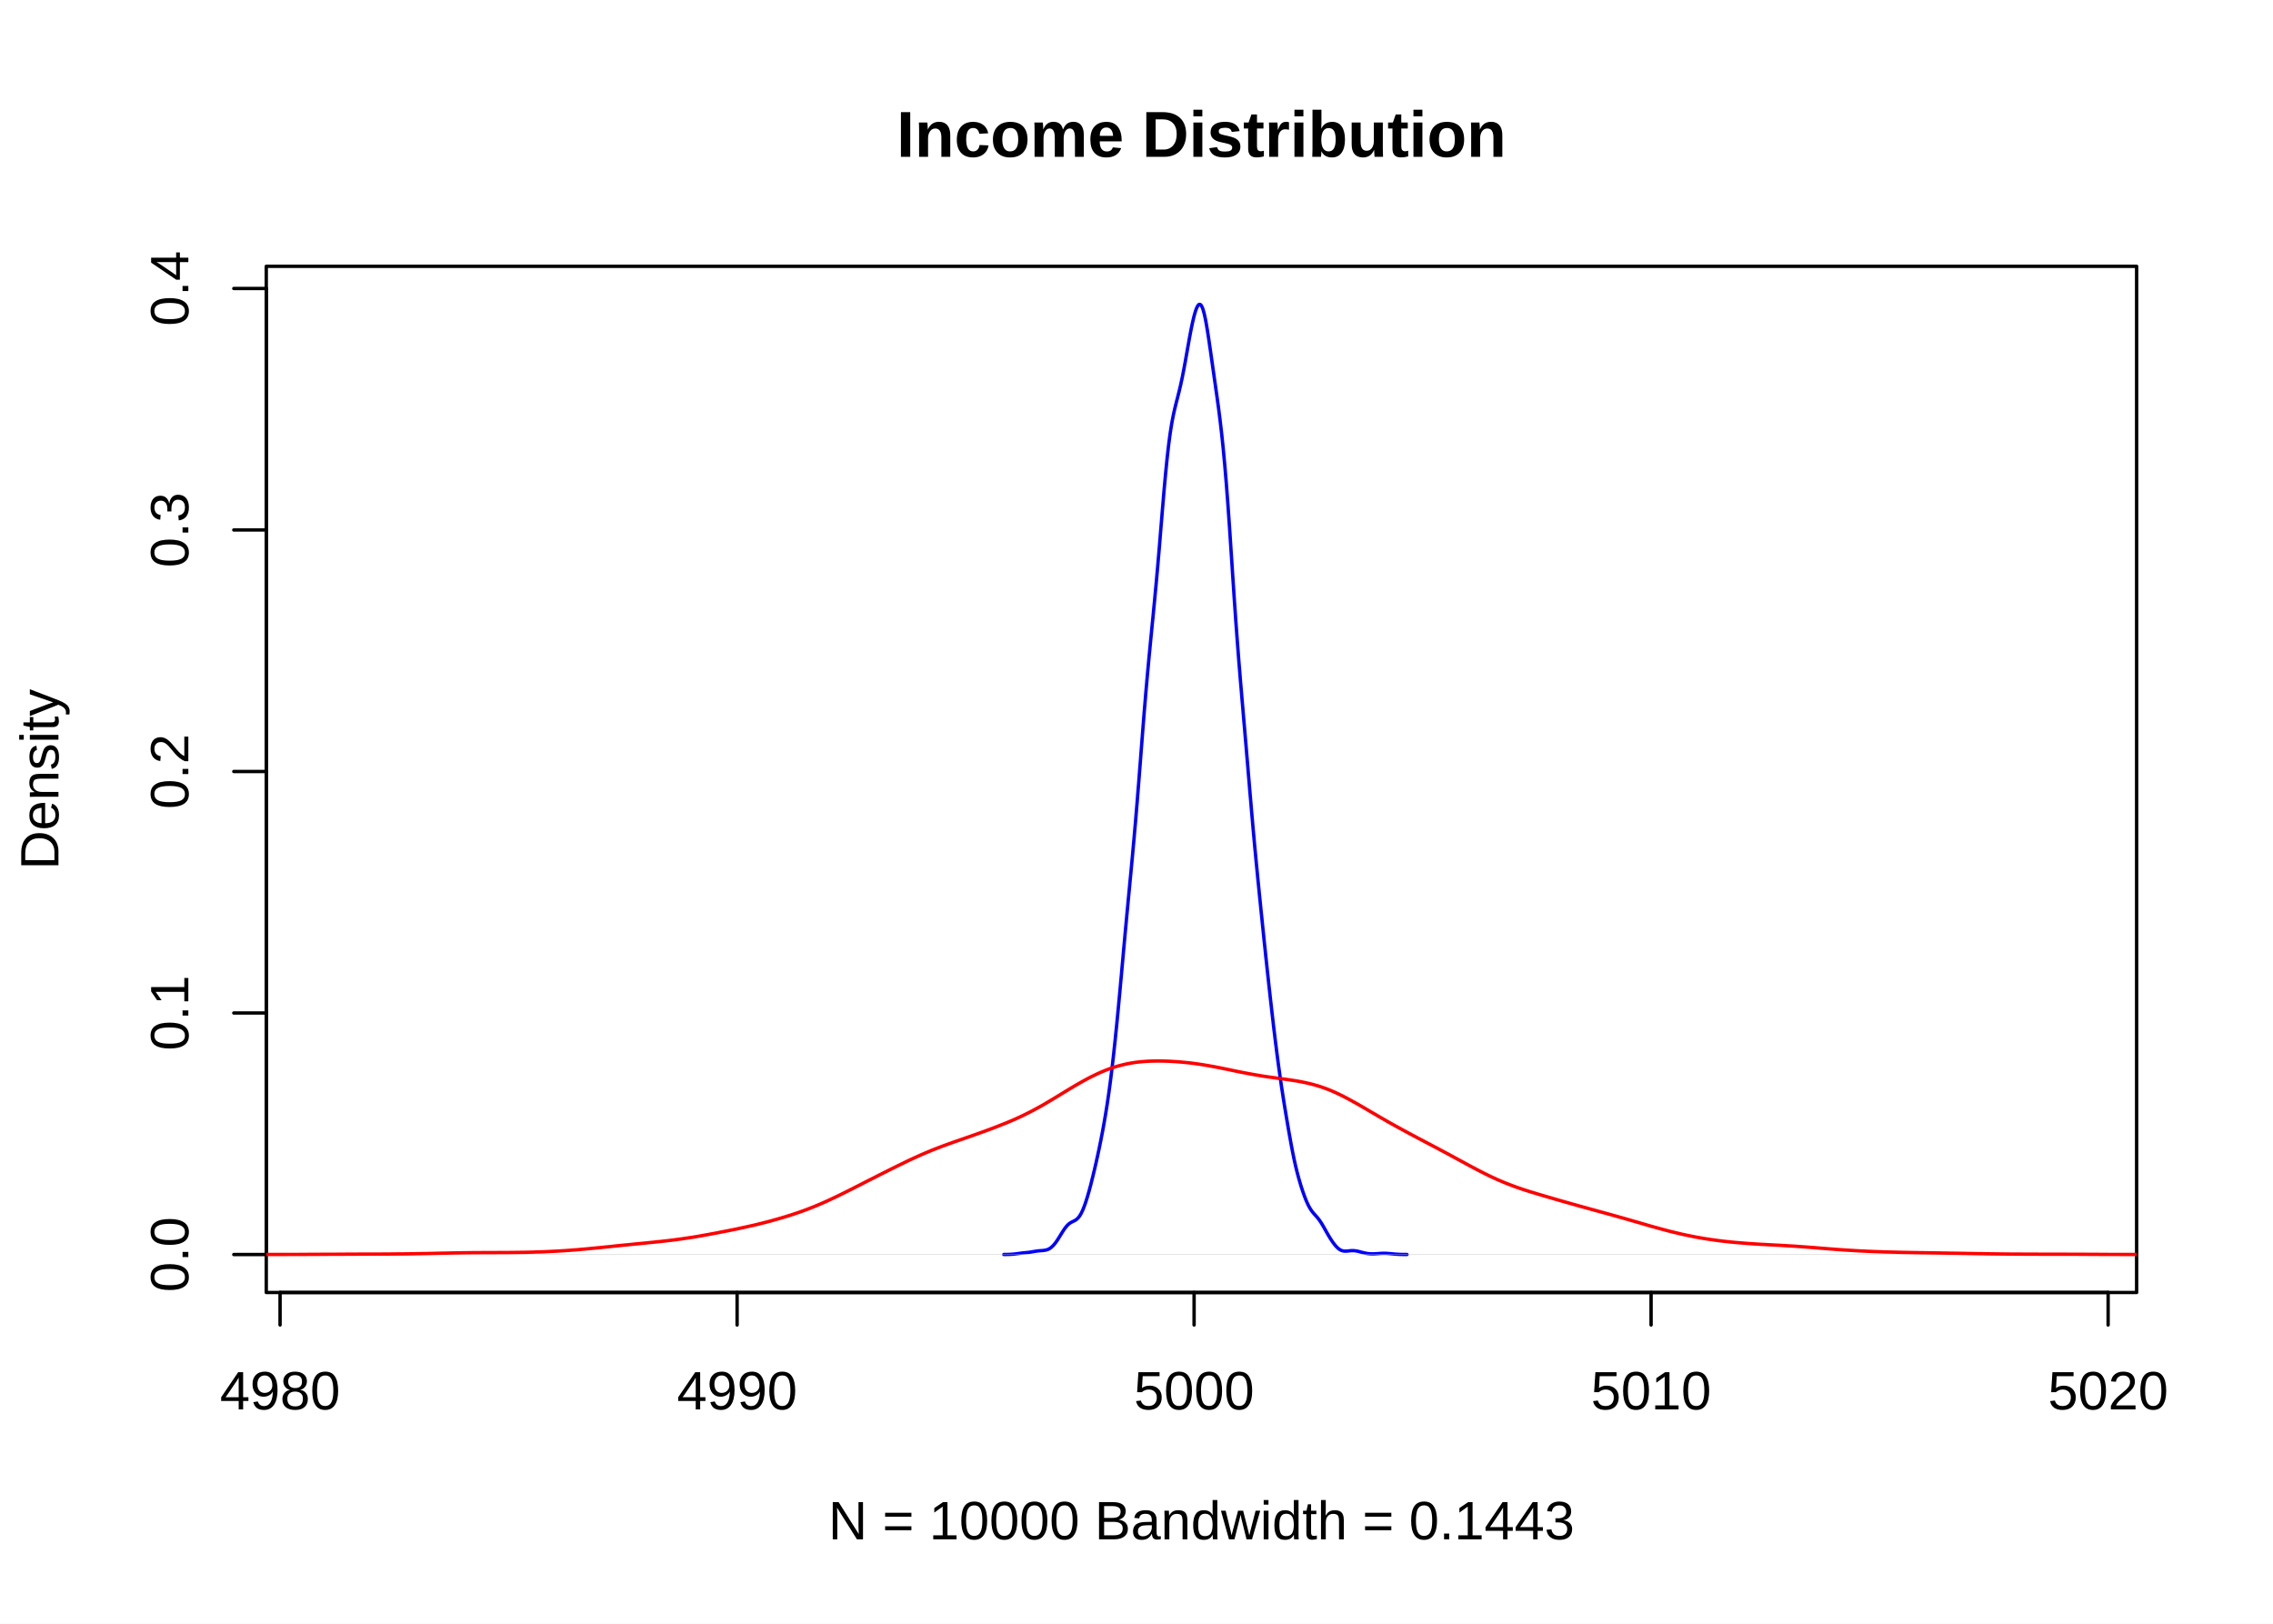
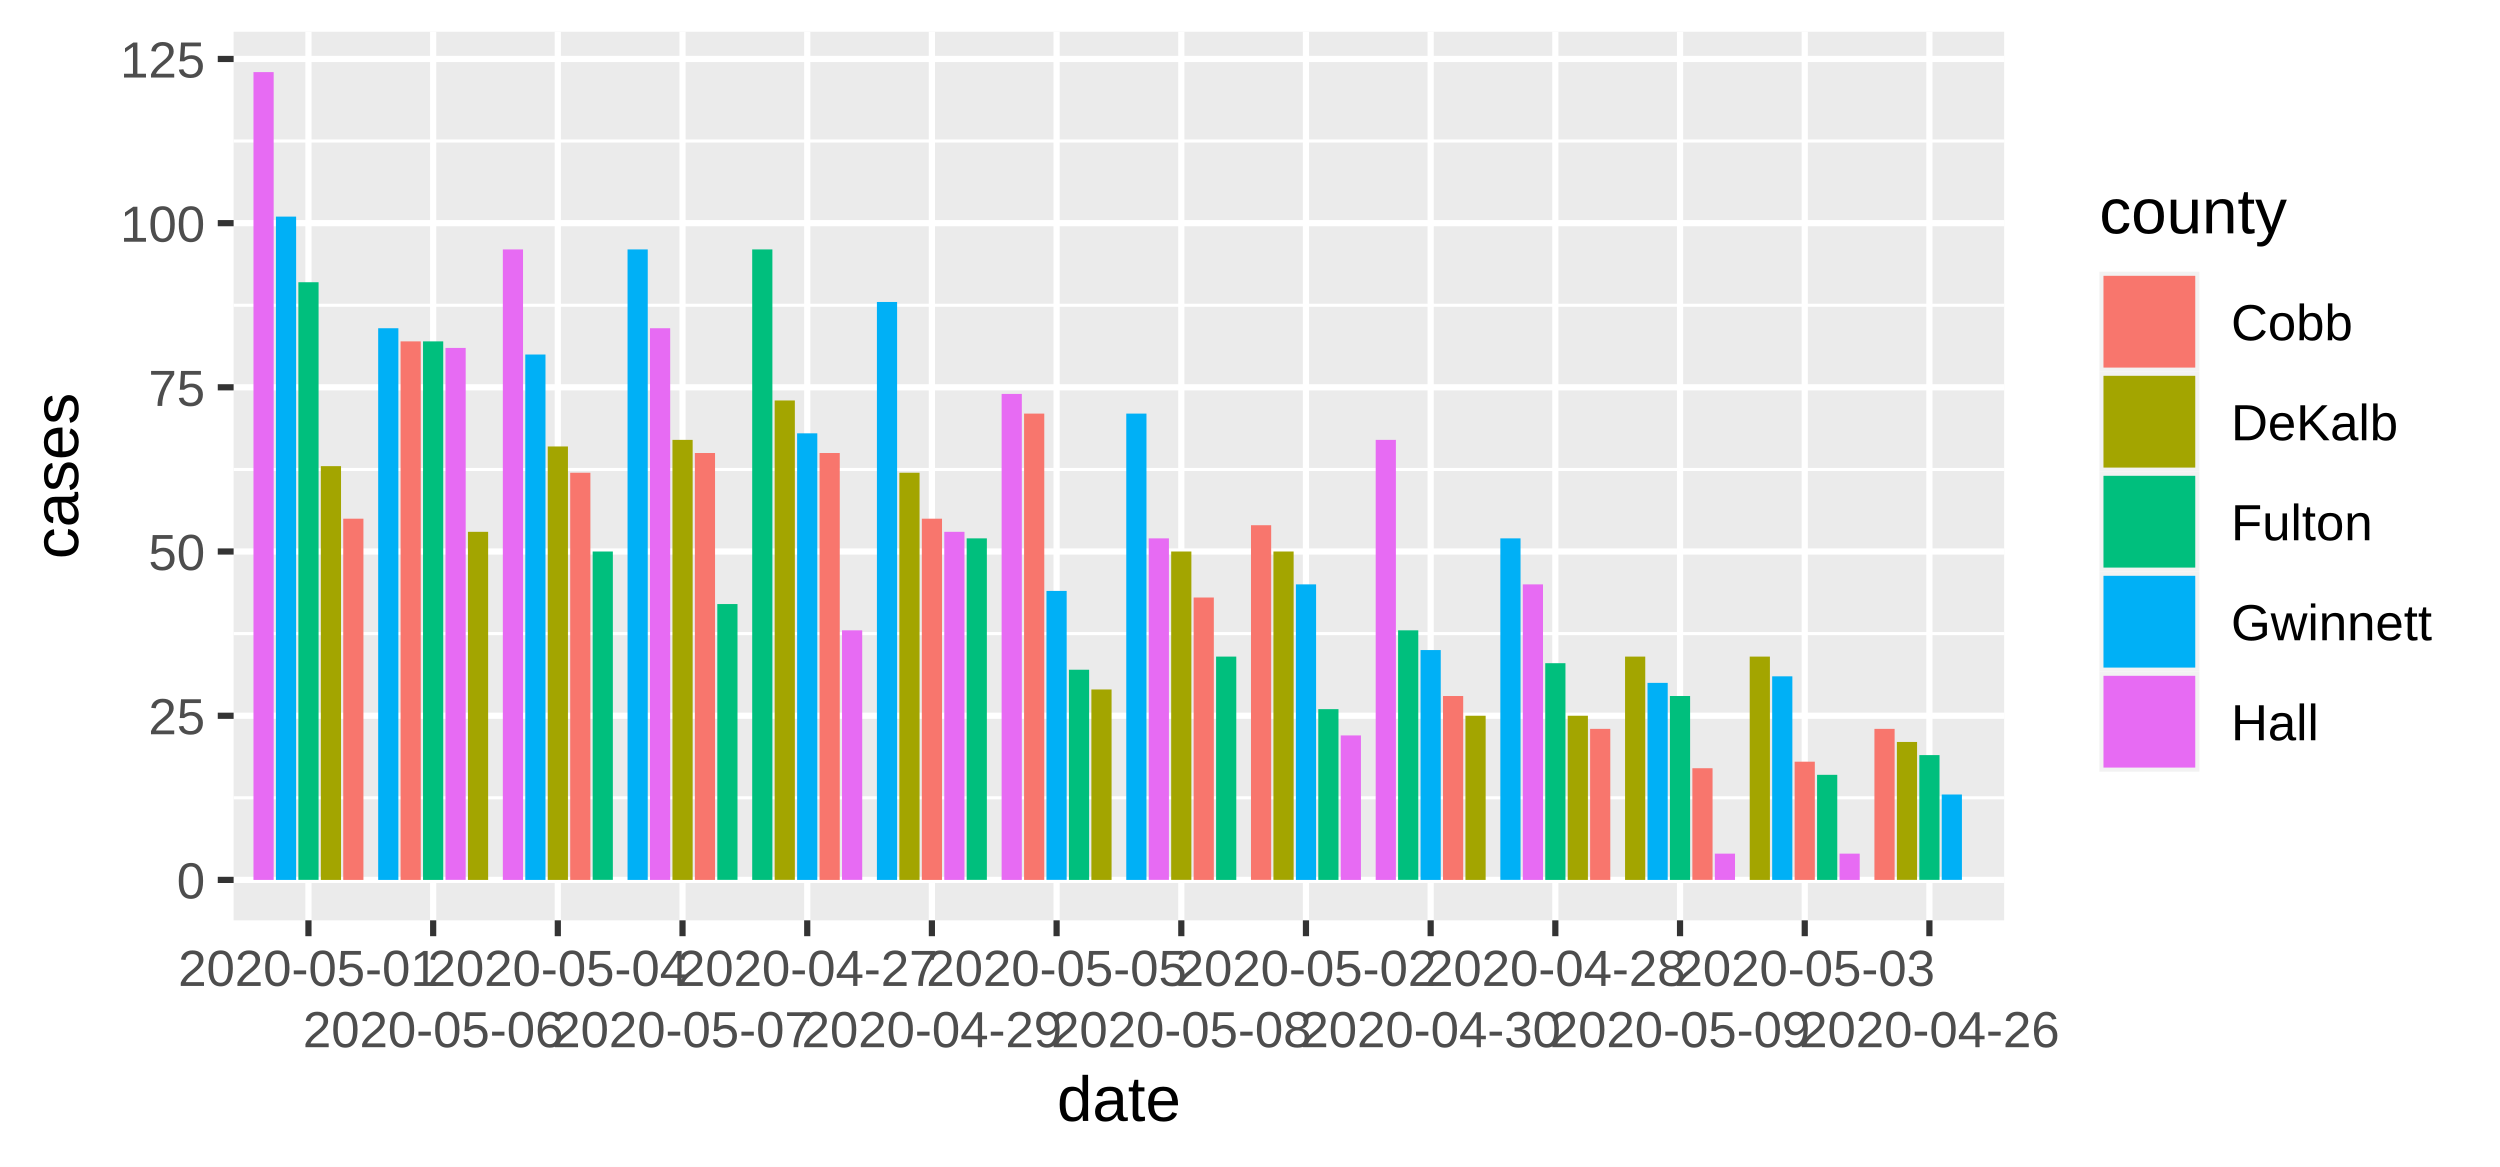
- <svg xmlns="http://www.w3.org/2000/svg" class="svglite" width="504.00pt" height="360.00pt" viewBox="0 0 504.00 360.00">
+ <svg xmlns="http://www.w3.org/2000/svg" class="svglite" width="432.00pt" height="201.60pt" viewBox="0 0 432.00 201.60">
  <defs>
    <style type="text/css">
    .svglite line, .svglite polyline, .svglite polygon, .svglite path, .svglite rect, .svglite circle {
      fill: none;
      stroke: #000000;
      stroke-linecap: round;
      stroke-linejoin: round;
      stroke-miterlimit: 10.00;
    }
    .svglite text {
      white-space: pre;
    }
  </style>
  </defs>
  <rect width="100%" height="100%" style="stroke: none; fill: #FFFFFF;" />
  <defs>
-     <clipPath id="cpMC4wMHw1MDQuMDB8MC4wMHwzNjAuMDA=">
-       <rect x="0.00" y="0.00" width="504.00" height="360.00" />
+     <clipPath id="cpMC4wMHw0MzIuMDB8MC4wMHwyMDEuNjA=">
+       <rect x="0.00" y="0.00" width="432.00" height="201.60" />
    </clipPath>
  </defs>
-   <g clip-path="url(#cpMC4wMHw1MDQuMDB8MC4wMHwzNjAuMDA=)">
- </g>
+   <g clip-path="url(#cpMC4wMHw0MzIuMDB8MC4wMHwyMDEuNjA=)">
+     <rect x="0.00" y="0.00" width="432.00" height="201.60" style="stroke-width: 1.07; stroke: #FFFFFF; fill: #FFFFFF;" />
+   </g>
  <defs>
-     <clipPath id="cpNTkuMDR8NDczLjc2fDU5LjA0fDI4Ni41Ng==">
-       <rect x="59.04" y="59.04" width="414.72" height="227.52" />
+     <clipPath id="cpNDAuMzd8MzQ2LjMzfDUuNDh8MTU5LjAz">
+       <rect x="40.37" y="5.48" width="305.95" height="153.55" />
    </clipPath>
  </defs>
-   <g clip-path="url(#cpNTkuMDR8NDczLjc2fDU5LjA0fDI4Ni41Ng==)">
-     <polyline points="222.58,278.13 222.76,278.13 222.93,278.13 223.11,278.13 223.28,278.12 223.46,278.12 223.63,278.11 223.81,278.11 223.98,278.10 224.16,278.09 224.33,278.08 224.51,278.07 224.68,278.05 224.86,278.04 225.03,278.02 225.21,278.00 225.38,277.97 225.56,277.95 225.73,277.93 225.91,277.90 226.08,277.88 226.26,277.86 226.43,277.83 226.60,277.81 226.78,277.79 226.95,277.77 227.13,277.75 227.30,277.74 227.48,277.72 227.65,277.70 227.83,277.69 228.00,277.67 228.18,277.65 228.35,277.62 228.53,277.60 228.70,277.57 228.88,277.54 229.05,277.51 229.23,277.48 229.40,277.45 229.58,277.42 229.75,277.40 229.93,277.37 230.10,277.35 230.28,277.33 230.45,277.31 230.63,277.30 230.80,277.28 230.98,277.27 231.15,277.26 231.33,277.24 231.50,277.22 231.68,277.19 231.85,277.16 232.03,277.12 232.20,277.06 232.38,277.00 232.55,276.92 232.73,276.82 232.90,276.70 233.08,276.57 233.25,276.42 233.43,276.25 233.60,276.07 233.78,275.87 233.95,275.65 234.13,275.42 234.30,275.17 234.48,274.91 234.65,274.64 234.83,274.36 235.00,274.08 235.18,273.79 235.35,273.51 235.53,273.23 235.70,272.95 235.88,272.69 236.05,272.43 236.23,272.19 236.40,271.97 236.58,271.77 236.75,271.58 236.93,271.42 237.10,271.28 237.28,271.15 237.45,271.05 237.63,270.95 237.80,270.86 237.98,270.78 238.15,270.69 238.33,270.60 238.50,270.49 238.68,270.37 238.85,270.22 239.03,270.05 239.20,269.84 239.38,269.60 239.55,269.33 239.73,269.02 239.90,268.67 240.08,268.29 240.25,267.87 240.43,267.41 240.60,266.93 240.78,266.41 240.95,265.86 241.13,265.29 241.30,264.69 241.48,264.08 241.65,263.44 241.83,262.78 242.00,262.10 242.17,261.41 242.35,260.70 242.52,259.98 242.70,259.24 242.87,258.49 243.05,257.72 243.22,256.94 243.40,256.14 243.57,255.32 243.75,254.49 243.92,253.64 244.10,252.77 244.27,251.88 244.45,250.96 244.62,250.02 244.80,249.05 244.97,248.04 245.15,247.00 245.32,245.92 245.50,244.80 245.67,243.64 245.85,242.42 246.02,241.16 246.20,239.84 246.37,238.46 246.55,237.03 246.72,235.54 246.90,234.00 247.07,232.41 247.25,230.76 247.42,229.06 247.60,227.32 247.77,225.54 247.95,223.71 248.12,221.85 248.30,219.97 248.47,218.06 248.65,216.14 248.82,214.21 249.00,212.28 249.17,210.35 249.35,208.42 249.52,206.51 249.70,204.62 249.87,202.74 250.05,200.88 250.22,199.03 250.40,197.19 250.57,195.36 250.75,193.52 250.92,191.67 251.10,189.80 251.27,187.90 251.45,185.96 251.62,183.98 251.80,181.96 251.97,179.88 252.15,177.76 252.32,175.59 252.50,173.38 252.67,171.15 252.85,168.90 253.02,166.64 253.20,164.38 253.37,162.15 253.55,159.93 253.72,157.76 253.90,155.64 254.07,153.57 254.25,151.55 254.42,149.58 254.60,147.67 254.77,145.80 254.95,143.97 255.12,142.16 255.30,140.38 255.47,138.61 255.65,136.84 255.82,135.05 256.00,133.23 256.17,131.38 256.35,129.50 256.52,127.57 256.70,125.59 256.87,123.57 257.05,121.51 257.22,119.42 257.39,117.31 257.57,115.19 257.74,113.09 257.92,111.01 258.09,108.97 258.27,106.99 258.44,105.10 258.62,103.30 258.79,101.59 258.97,100.00 259.14,98.52 259.32,97.16 259.49,95.91 259.67,94.76 259.84,93.73 260.02,92.79 260.19,91.92 260.37,91.12 260.54,90.37 260.72,89.66 260.89,88.97 261.07,88.29 261.24,87.60 261.42,86.90 261.59,86.18 261.77,85.43 261.94,84.63 262.12,83.81 262.29,82.94 262.47,82.04 262.64,81.10 262.82,80.14 262.99,79.16 263.17,78.17 263.34,77.17 263.52,76.19 263.69,75.22 263.87,74.27 264.04,73.36 264.22,72.48 264.39,71.66 264.57,70.89 264.74,70.17 264.92,69.53 265.09,68.95 265.27,68.46 265.44,68.06 265.62,67.75 265.79,67.54 265.97,67.47 266.14,67.51 266.32,67.67 266.49,67.96 266.67,68.37 266.84,68.91 267.02,69.57 267.19,70.34 267.37,71.22 267.54,72.20 267.72,73.25 267.89,74.36 268.07,75.52 268.24,76.71 268.42,77.92 268.59,79.15 268.77,80.38 268.94,81.61 269.12,82.84 269.29,84.06 269.47,85.29 269.64,86.52 269.82,87.76 269.99,89.03 270.17,90.32 270.34,91.66 270.52,93.06 270.69,94.52 270.87,96.05 271.04,97.67 271.22,99.38 271.39,101.19 271.57,103.10 271.74,105.12 271.92,107.26 272.09,109.51 272.27,111.86 272.44,114.30 272.62,116.82 272.79,119.39 272.96,122.01 273.14,124.65 273.31,127.30 273.49,129.92 273.66,132.52 273.84,135.06 274.01,137.54 274.19,139.96 274.36,142.30 274.54,144.58 274.71,146.80 274.89,148.95 275.06,151.06 275.24,153.13 275.41,155.18 275.59,157.21 275.76,159.25 275.94,161.28 276.11,163.32 276.29,165.38 276.46,167.44 276.64,169.52 276.81,171.59 276.99,173.67 277.16,175.73 277.34,177.78 277.51,179.81 277.69,181.81 277.86,183.78 278.04,185.71 278.21,187.61 278.39,189.47 278.56,191.30 278.74,193.11 278.91,194.89 279.09,196.65 279.26,198.39 279.44,200.12 279.61,201.84 279.79,203.54 279.96,205.24 280.14,206.93 280.31,208.62 280.49,210.29 280.66,211.95 280.84,213.60 281.01,215.23 281.19,216.85 281.36,218.45 281.54,220.03 281.71,221.59 281.89,223.14 282.06,224.66 282.24,226.17 282.41,227.66 282.59,229.12 282.76,230.55 282.94,231.96 283.11,233.34 283.29,234.70 283.46,236.01 283.64,237.30 283.81,238.55 283.99,239.77 284.16,240.95 284.34,242.10 284.51,243.23 284.69,244.33 284.86,245.41 285.04,246.48 285.21,247.53 285.39,248.57 285.56,249.60 285.74,250.62 285.91,251.61 286.09,252.59 286.26,253.55 286.44,254.49 286.61,255.39 286.79,256.27 286.96,257.10 287.14,257.90 287.31,258.66 287.49,259.39 287.66,260.08 287.84,260.74 288.01,261.37 288.19,261.98 288.36,262.56 288.53,263.12 288.71,263.66 288.88,264.18 289.06,264.68 289.23,265.16 289.41,265.63 289.58,266.07 289.76,266.48 289.93,266.87 290.11,267.24 290.28,267.57 290.46,267.88 290.63,268.16 290.81,268.41 290.98,268.65 291.16,268.87 291.33,269.07 291.51,269.27 291.68,269.46 291.86,269.66 292.03,269.86 292.21,270.07 292.38,270.29 292.56,270.53 292.73,270.78 292.91,271.04 293.08,271.32 293.26,271.61 293.43,271.91 293.61,272.22 293.78,272.53 293.96,272.84 294.13,273.15 294.31,273.46 294.48,273.76 294.66,274.06 294.83,274.35 295.01,274.63 295.18,274.90 295.36,275.16 295.53,275.41 295.71,275.65 295.88,275.88 296.06,276.10 296.23,276.30 296.41,276.49 296.58,276.66 296.76,276.81 296.93,276.95 297.11,277.06 297.28,277.16 297.46,277.24 297.63,277.30 297.81,277.34 297.98,277.37 298.16,277.39 298.33,277.39 298.51,277.39 298.68,277.37 298.86,277.36 299.03,277.34 299.21,277.32 299.38,277.30 299.56,277.29 299.73,277.28 299.91,277.28 300.08,277.28 300.26,277.29 300.43,277.31 300.61,277.33 300.78,277.36 300.96,277.39 301.13,277.43 301.31,277.47 301.48,277.52 301.66,277.56 301.83,277.61 302.01,277.66 302.18,277.70 302.36,277.74 302.53,277.79 302.71,277.82 302.88,277.86 303.06,277.89 303.23,277.92 303.41,277.94 303.58,277.96 303.75,277.97 303.93,277.98 304.10,277.99 304.28,277.99 304.45,277.99 304.63,277.99 304.80,277.98 304.98,277.98 305.15,277.96 305.33,277.95 305.50,277.94 305.68,277.93 305.85,277.91 306.03,277.90 306.20,277.89 306.38,277.88 306.55,277.87 306.73,277.87 306.90,277.87 307.08,277.87 307.25,277.87 307.43,277.88 307.60,277.89 307.78,277.90 307.95,277.92 308.13,277.93 308.30,277.95 308.48,277.97 308.65,277.98 308.83,278.00 309.00,278.02 309.18,278.03 309.35,278.05 309.53,278.06 309.70,278.07 309.88,278.08 310.05,278.09 310.23,278.10 310.40,278.11 310.58,278.11 310.75,278.12 310.93,278.12 311.10,278.13 311.28,278.13 311.45,278.13 311.63,278.13 311.80,278.13 311.98,278.13 " style="stroke-width: 0.75; stroke: #0000FF;" />
+   <g clip-path="url(#cpNDAuMzd8MzQ2LjMzfDUuNDh8MTU5LjAz)">
+     <rect x="40.37" y="5.48" width="305.95" height="153.55" style="stroke-width: 1.07; stroke: none; fill: #EBEBEB;" />
+     <polyline points="40.37,137.86 346.33,137.86 " style="stroke-width: 0.53; stroke: #FFFFFF; stroke-linecap: butt;" />
+     <polyline points="40.37,109.49 346.33,109.49 " style="stroke-width: 0.53; stroke: #FFFFFF; stroke-linecap: butt;" />
+     <polyline points="40.37,81.12 346.33,81.12 " style="stroke-width: 0.53; stroke: #FFFFFF; stroke-linecap: butt;" />
+     <polyline points="40.37,52.75 346.33,52.75 " style="stroke-width: 0.53; stroke: #FFFFFF; stroke-linecap: butt;" />
+     <polyline points="40.37,24.37 346.33,24.37 " style="stroke-width: 0.53; stroke: #FFFFFF; stroke-linecap: butt;" />
+     <polyline points="40.37,152.05 346.33,152.05 " style="stroke-width: 1.07; stroke: #FFFFFF; stroke-linecap: butt;" />
+     <polyline points="40.37,123.68 346.33,123.68 " style="stroke-width: 1.07; stroke: #FFFFFF; stroke-linecap: butt;" />
+     <polyline points="40.37,95.30 346.33,95.30 " style="stroke-width: 1.07; stroke: #FFFFFF; stroke-linecap: butt;" />
+     <polyline points="40.37,66.93 346.33,66.93 " style="stroke-width: 1.07; stroke: #FFFFFF; stroke-linecap: butt;" />
+     <polyline points="40.37,38.56 346.33,38.56 " style="stroke-width: 1.07; stroke: #FFFFFF; stroke-linecap: butt;" />
+     <polyline points="40.37,10.19 346.33,10.19 " style="stroke-width: 1.07; stroke: #FFFFFF; stroke-linecap: butt;" />
+     <polyline points="53.30,159.03 53.30,5.48 " style="stroke-width: 1.07; stroke: #FFFFFF; stroke-linecap: butt;" />
+     <polyline points="74.85,159.03 74.85,5.48 " style="stroke-width: 1.07; stroke: #FFFFFF; stroke-linecap: butt;" />
+     <polyline points="96.39,159.03 96.39,5.48 " style="stroke-width: 1.07; stroke: #FFFFFF; stroke-linecap: butt;" />
+     <polyline points="117.94,159.03 117.94,5.48 " style="stroke-width: 1.07; stroke: #FFFFFF; stroke-linecap: butt;" />
+     <polyline points="139.49,159.03 139.49,5.48 " style="stroke-width: 1.07; stroke: #FFFFFF; stroke-linecap: butt;" />
+     <polyline points="161.03,159.03 161.03,5.48 " style="stroke-width: 1.07; stroke: #FFFFFF; stroke-linecap: butt;" />
+     <polyline points="182.58,159.03 182.58,5.48 " style="stroke-width: 1.07; stroke: #FFFFFF; stroke-linecap: butt;" />
+     <polyline points="204.13,159.03 204.13,5.48 " style="stroke-width: 1.07; stroke: #FFFFFF; stroke-linecap: butt;" />
+     <polyline points="225.67,159.03 225.67,5.48 " style="stroke-width: 1.07; stroke: #FFFFFF; stroke-linecap: butt;" />
+     <polyline points="247.22,159.03 247.22,5.48 " style="stroke-width: 1.07; stroke: #FFFFFF; stroke-linecap: butt;" />
+     <polyline points="268.76,159.03 268.76,5.48 " style="stroke-width: 1.07; stroke: #FFFFFF; stroke-linecap: butt;" />
+     <polyline points="290.31,159.03 290.31,5.48 " style="stroke-width: 1.07; stroke: #FFFFFF; stroke-linecap: butt;" />
+     <polyline points="311.86,159.03 311.86,5.48 " style="stroke-width: 1.07; stroke: #FFFFFF; stroke-linecap: butt;" />
+     <polyline points="333.40,159.03 333.40,5.48 " style="stroke-width: 1.07; stroke: #FFFFFF; stroke-linecap: butt;" />
+     <rect x="43.80" y="12.46" width="3.49" height="139.59" style="stroke-width: 1.07; stroke: none; stroke-linecap: square; stroke-linejoin: miter; fill: #E76BF3;" />
+     <rect x="47.68" y="37.43" width="3.49" height="114.62" style="stroke-width: 1.07; stroke: none; stroke-linecap: square; stroke-linejoin: miter; fill: #00B0F6;" />
+     <rect x="51.56" y="48.77" width="3.49" height="103.27" style="stroke-width: 1.07; stroke: none; stroke-linecap: square; stroke-linejoin: miter; fill: #00BF7D;" />
+     <rect x="55.44" y="80.55" width="3.49" height="71.50" style="stroke-width: 1.07; stroke: none; stroke-linecap: square; stroke-linejoin: miter; fill: #A3A500;" />
+     <rect x="59.31" y="89.63" width="3.49" height="62.42" style="stroke-width: 1.07; stroke: none; stroke-linecap: square; stroke-linejoin: miter; fill: #F8766D;" />
+     <rect x="65.35" y="56.72" width="3.49" height="95.33" style="stroke-width: 1.07; stroke: none; stroke-linecap: square; stroke-linejoin: miter; fill: #00B0F6;" />
+     <rect x="69.22" y="58.99" width="3.49" height="93.06" style="stroke-width: 1.07; stroke: none; stroke-linecap: square; stroke-linejoin: miter; fill: #F8766D;" />
+     <rect x="73.10" y="58.99" width="3.49" height="93.06" style="stroke-width: 1.07; stroke: none; stroke-linecap: square; stroke-linejoin: miter; fill: #00BF7D;" />
+     <rect x="76.98" y="60.12" width="3.49" height="91.92" style="stroke-width: 1.07; stroke: none; stroke-linecap: square; stroke-linejoin: miter; fill: #E76BF3;" />
+     <rect x="80.86" y="91.90" width="3.49" height="60.15" style="stroke-width: 1.07; stroke: none; stroke-linecap: square; stroke-linejoin: miter; fill: #A3A500;" />
+     <rect x="86.89" y="43.10" width="3.49" height="108.95" style="stroke-width: 1.07; stroke: none; stroke-linecap: square; stroke-linejoin: miter; fill: #E76BF3;" />
+     <rect x="90.77" y="61.26" width="3.49" height="90.79" style="stroke-width: 1.07; stroke: none; stroke-linecap: square; stroke-linejoin: miter; fill: #00B0F6;" />
+     <rect x="94.65" y="77.15" width="3.49" height="74.90" style="stroke-width: 1.07; stroke: none; stroke-linecap: square; stroke-linejoin: miter; fill: #A3A500;" />
+     <rect x="98.53" y="81.69" width="3.49" height="70.36" style="stroke-width: 1.07; stroke: none; stroke-linecap: square; stroke-linejoin: miter; fill: #F8766D;" />
+     <rect x="102.41" y="95.30" width="3.49" height="56.74" style="stroke-width: 1.07; stroke: none; stroke-linecap: square; stroke-linejoin: miter; fill: #00BF7D;" />
+     <rect x="108.44" y="43.10" width="3.49" height="108.95" style="stroke-width: 1.07; stroke: none; stroke-linecap: square; stroke-linejoin: miter; fill: #00B0F6;" />
+     <rect x="112.32" y="56.72" width="3.49" height="95.33" style="stroke-width: 1.07; stroke: none; stroke-linecap: square; stroke-linejoin: miter; fill: #E76BF3;" />
+     <rect x="116.20" y="76.01" width="3.49" height="76.04" style="stroke-width: 1.07; stroke: none; stroke-linecap: square; stroke-linejoin: miter; fill: #A3A500;" />
+     <rect x="120.07" y="78.28" width="3.49" height="73.77" style="stroke-width: 1.07; stroke: none; stroke-linecap: square; stroke-linejoin: miter; fill: #F8766D;" />
+     <rect x="123.95" y="104.38" width="3.49" height="47.66" style="stroke-width: 1.07; stroke: none; stroke-linecap: square; stroke-linejoin: miter; fill: #00BF7D;" />
+     <rect x="129.98" y="43.10" width="3.49" height="108.95" style="stroke-width: 1.07; stroke: none; stroke-linecap: square; stroke-linejoin: miter; fill: #00BF7D;" />
+     <rect x="133.86" y="69.20" width="3.49" height="82.84" style="stroke-width: 1.07; stroke: none; stroke-linecap: square; stroke-linejoin: miter; fill: #A3A500;" />
+     <rect x="137.74" y="74.88" width="3.49" height="77.17" style="stroke-width: 1.07; stroke: none; stroke-linecap: square; stroke-linejoin: miter; fill: #00B0F6;" />
+     <rect x="141.62" y="78.28" width="3.49" height="73.77" style="stroke-width: 1.07; stroke: none; stroke-linecap: square; stroke-linejoin: miter; fill: #F8766D;" />
+     <rect x="145.50" y="108.92" width="3.49" height="43.12" style="stroke-width: 1.07; stroke: none; stroke-linecap: square; stroke-linejoin: miter; fill: #E76BF3;" />
+     <rect x="151.53" y="52.18" width="3.49" height="99.87" style="stroke-width: 1.07; stroke: none; stroke-linecap: square; stroke-linejoin: miter; fill: #00B0F6;" />
+     <rect x="155.41" y="81.69" width="3.49" height="70.36" style="stroke-width: 1.07; stroke: none; stroke-linecap: square; stroke-linejoin: miter; fill: #A3A500;" />
+     <rect x="159.29" y="89.63" width="3.49" height="62.42" style="stroke-width: 1.07; stroke: none; stroke-linecap: square; stroke-linejoin: miter; fill: #F8766D;" />
+     <rect x="163.17" y="91.90" width="3.49" height="60.15" style="stroke-width: 1.07; stroke: none; stroke-linecap: square; stroke-linejoin: miter; fill: #E76BF3;" />
+     <rect x="167.04" y="93.03" width="3.49" height="59.01" style="stroke-width: 1.07; stroke: none; stroke-linecap: square; stroke-linejoin: miter; fill: #00BF7D;" />
+     <rect x="173.08" y="68.07" width="3.49" height="83.98" style="stroke-width: 1.07; stroke: none; stroke-linecap: square; stroke-linejoin: miter; fill: #E76BF3;" />
+     <rect x="176.96" y="71.47" width="3.49" height="80.58" style="stroke-width: 1.07; stroke: none; stroke-linecap: square; stroke-linejoin: miter; fill: #F8766D;" />
+     <rect x="180.83" y="102.11" width="3.49" height="49.93" style="stroke-width: 1.07; stroke: none; stroke-linecap: square; stroke-linejoin: miter; fill: #00B0F6;" />
+     <rect x="184.71" y="115.73" width="3.49" height="36.32" style="stroke-width: 1.07; stroke: none; stroke-linecap: square; stroke-linejoin: miter; fill: #00BF7D;" />
+     <rect x="188.59" y="119.14" width="3.49" height="32.91" style="stroke-width: 1.07; stroke: none; stroke-linecap: square; stroke-linejoin: miter; fill: #A3A500;" />
+     <rect x="194.62" y="71.47" width="3.49" height="80.58" style="stroke-width: 1.07; stroke: none; stroke-linecap: square; stroke-linejoin: miter; fill: #00B0F6;" />
+     <rect x="198.50" y="93.03" width="3.49" height="59.01" style="stroke-width: 1.07; stroke: none; stroke-linecap: square; stroke-linejoin: miter; fill: #E76BF3;" />
+     <rect x="202.38" y="95.30" width="3.49" height="56.74" style="stroke-width: 1.07; stroke: none; stroke-linecap: square; stroke-linejoin: miter; fill: #A3A500;" />
+     <rect x="206.26" y="103.25" width="3.49" height="48.80" style="stroke-width: 1.07; stroke: none; stroke-linecap: square; stroke-linejoin: miter; fill: #F8766D;" />
+     <rect x="210.14" y="113.46" width="3.49" height="38.59" style="stroke-width: 1.07; stroke: none; stroke-linecap: square; stroke-linejoin: miter; fill: #00BF7D;" />
+     <rect x="216.17" y="90.76" width="3.49" height="61.28" style="stroke-width: 1.07; stroke: none; stroke-linecap: square; stroke-linejoin: miter; fill: #F8766D;" />
+     <rect x="220.05" y="95.30" width="3.49" height="56.74" style="stroke-width: 1.07; stroke: none; stroke-linecap: square; stroke-linejoin: miter; fill: #A3A500;" />
+     <rect x="223.93" y="100.98" width="3.49" height="51.07" style="stroke-width: 1.07; stroke: none; stroke-linecap: square; stroke-linejoin: miter; fill: #00B0F6;" />
+     <rect x="227.80" y="122.54" width="3.49" height="29.51" style="stroke-width: 1.07; stroke: none; stroke-linecap: square; stroke-linejoin: miter; fill: #00BF7D;" />
+     <rect x="231.68" y="127.08" width="3.49" height="24.97" style="stroke-width: 1.07; stroke: none; stroke-linecap: square; stroke-linejoin: miter; fill: #E76BF3;" />
+     <rect x="237.72" y="76.01" width="3.49" height="76.04" style="stroke-width: 1.07; stroke: none; stroke-linecap: square; stroke-linejoin: miter; fill: #E76BF3;" />
+     <rect x="241.59" y="108.92" width="3.49" height="43.12" style="stroke-width: 1.07; stroke: none; stroke-linecap: square; stroke-linejoin: miter; fill: #00BF7D;" />
+     <rect x="245.47" y="112.33" width="3.49" height="39.72" style="stroke-width: 1.07; stroke: none; stroke-linecap: square; stroke-linejoin: miter; fill: #00B0F6;" />
+     <rect x="249.35" y="120.27" width="3.49" height="31.78" style="stroke-width: 1.07; stroke: none; stroke-linecap: square; stroke-linejoin: miter; fill: #F8766D;" />
+     <rect x="253.23" y="123.68" width="3.49" height="28.37" style="stroke-width: 1.07; stroke: none; stroke-linecap: square; stroke-linejoin: miter; fill: #A3A500;" />
+     <rect x="259.26" y="93.03" width="3.49" height="59.01" style="stroke-width: 1.07; stroke: none; stroke-linecap: square; stroke-linejoin: miter; fill: #00B0F6;" />
+     <rect x="263.14" y="100.98" width="3.49" height="51.07" style="stroke-width: 1.07; stroke: none; stroke-linecap: square; stroke-linejoin: miter; fill: #E76BF3;" />
+     <rect x="267.02" y="114.60" width="3.49" height="37.45" style="stroke-width: 1.07; stroke: none; stroke-linecap: square; stroke-linejoin: miter; fill: #00BF7D;" />
+     <rect x="270.90" y="123.68" width="3.49" height="28.37" style="stroke-width: 1.07; stroke: none; stroke-linecap: square; stroke-linejoin: miter; fill: #A3A500;" />
+     <rect x="274.77" y="125.95" width="3.49" height="26.10" style="stroke-width: 1.07; stroke: none; stroke-linecap: square; stroke-linejoin: miter; fill: #F8766D;" />
+     <rect x="280.81" y="113.46" width="3.49" height="38.59" style="stroke-width: 1.07; stroke: none; stroke-linecap: square; stroke-linejoin: miter; fill: #A3A500;" />
+     <rect x="284.69" y="118.00" width="3.49" height="34.05" style="stroke-width: 1.07; stroke: none; stroke-linecap: square; stroke-linejoin: miter; fill: #00B0F6;" />
+     <rect x="288.56" y="120.27" width="3.49" height="31.78" style="stroke-width: 1.07; stroke: none; stroke-linecap: square; stroke-linejoin: miter; fill: #00BF7D;" />
+     <rect x="292.44" y="132.75" width="3.49" height="19.29" style="stroke-width: 1.07; stroke: none; stroke-linecap: square; stroke-linejoin: miter; fill: #F8766D;" />
+     <rect x="296.32" y="147.51" width="3.49" height="4.54" style="stroke-width: 1.07; stroke: none; stroke-linecap: square; stroke-linejoin: miter; fill: #E76BF3;" />
+     <rect x="302.35" y="113.46" width="3.49" height="38.59" style="stroke-width: 1.07; stroke: none; stroke-linecap: square; stroke-linejoin: miter; fill: #A3A500;" />
+     <rect x="306.23" y="116.87" width="3.49" height="35.18" style="stroke-width: 1.07; stroke: none; stroke-linecap: square; stroke-linejoin: miter; fill: #00B0F6;" />
+     <rect x="310.11" y="131.62" width="3.49" height="20.43" style="stroke-width: 1.07; stroke: none; stroke-linecap: square; stroke-linejoin: miter; fill: #F8766D;" />
+     <rect x="313.99" y="133.89" width="3.49" height="18.16" style="stroke-width: 1.07; stroke: none; stroke-linecap: square; stroke-linejoin: miter; fill: #00BF7D;" />
+     <rect x="317.87" y="147.51" width="3.49" height="4.54" style="stroke-width: 1.07; stroke: none; stroke-linecap: square; stroke-linejoin: miter; fill: #E76BF3;" />
+     <rect x="323.90" y="125.95" width="3.49" height="26.10" style="stroke-width: 1.07; stroke: none; stroke-linecap: square; stroke-linejoin: miter; fill: #F8766D;" />
+     <rect x="327.78" y="128.21" width="3.49" height="23.83" style="stroke-width: 1.07; stroke: none; stroke-linecap: square; stroke-linejoin: miter; fill: #A3A500;" />
+     <rect x="331.66" y="130.48" width="3.49" height="21.56" style="stroke-width: 1.07; stroke: none; stroke-linecap: square; stroke-linejoin: miter; fill: #00BF7D;" />
+     <rect x="335.53" y="137.29" width="3.49" height="14.75" style="stroke-width: 1.07; stroke: none; stroke-linecap: square; stroke-linejoin: miter; fill: #00B0F6;" />
+     <rect x="339.41" y="152.05" width="3.49" height="0.00" style="stroke-width: 1.07; stroke: none; stroke-linecap: square; stroke-linejoin: miter; fill: #E76BF3;" />
  </g>
-   <g clip-path="url(#cpMC4wMHw1MDQuMDB8MC4wMHwzNjAuMDA=)">
-     <line x1="62.10" y1="286.56" x2="467.44" y2="286.56" style="stroke-width: 0.75;" />
-     <line x1="62.10" y1="286.56" x2="62.10" y2="293.76" style="stroke-width: 0.75;" />
-     <line x1="163.44" y1="286.56" x2="163.44" y2="293.76" style="stroke-width: 0.75;" />
-     <line x1="264.77" y1="286.56" x2="264.77" y2="293.76" style="stroke-width: 0.75;" />
-     <line x1="366.10" y1="286.56" x2="366.10" y2="293.76" style="stroke-width: 0.75;" />
-     <line x1="467.44" y1="286.56" x2="467.44" y2="293.76" style="stroke-width: 0.75;" />
-     <text x="62.10" y="312.48" text-anchor="middle" style="font-size: 12.00px; font-family: &quot;Arimo&quot;;" textLength="30.56px" lengthAdjust="spacingAndGlyphs">4980</text>
-     <text x="163.44" y="312.48" text-anchor="middle" style="font-size: 12.00px; font-family: &quot;Arimo&quot;;" textLength="30.56px" lengthAdjust="spacingAndGlyphs">4990</text>
-     <text x="264.77" y="312.48" text-anchor="middle" style="font-size: 12.00px; font-family: &quot;Arimo&quot;;" textLength="30.56px" lengthAdjust="spacingAndGlyphs">5000</text>
-     <text x="366.10" y="312.48" text-anchor="middle" style="font-size: 12.00px; font-family: &quot;Arimo&quot;;" textLength="30.56px" lengthAdjust="spacingAndGlyphs">5010</text>
-     <text x="467.44" y="312.48" text-anchor="middle" style="font-size: 12.00px; font-family: &quot;Arimo&quot;;" textLength="30.56px" lengthAdjust="spacingAndGlyphs">5020</text>
-     <line x1="59.04" y1="278.14" x2="59.04" y2="63.96" style="stroke-width: 0.75;" />
-     <line x1="59.04" y1="278.14" x2="51.84" y2="278.14" style="stroke-width: 0.75;" />
-     <line x1="59.04" y1="224.59" x2="51.84" y2="224.59" style="stroke-width: 0.75;" />
-     <line x1="59.04" y1="171.05" x2="51.84" y2="171.05" style="stroke-width: 0.75;" />
-     <line x1="59.04" y1="117.50" x2="51.84" y2="117.50" style="stroke-width: 0.75;" />
-     <line x1="59.04" y1="63.96" x2="51.84" y2="63.96" style="stroke-width: 0.75;" />
-     <text transform="translate(41.76,278.14) rotate(-90)" text-anchor="middle" style="font-size: 12.00px; font-family: &quot;Arimo&quot;;" textLength="19.09px" lengthAdjust="spacingAndGlyphs">0.0</text>
-     <text transform="translate(41.76,224.59) rotate(-90)" text-anchor="middle" style="font-size: 12.00px; font-family: &quot;Arimo&quot;;" textLength="19.09px" lengthAdjust="spacingAndGlyphs">0.1</text>
-     <text transform="translate(41.76,171.05) rotate(-90)" text-anchor="middle" style="font-size: 12.00px; font-family: &quot;Arimo&quot;;" textLength="19.09px" lengthAdjust="spacingAndGlyphs">0.2</text>
-     <text transform="translate(41.76,117.50) rotate(-90)" text-anchor="middle" style="font-size: 12.00px; font-family: &quot;Arimo&quot;;" textLength="19.09px" lengthAdjust="spacingAndGlyphs">0.3</text>
-     <text transform="translate(41.76,63.96) rotate(-90)" text-anchor="middle" style="font-size: 12.00px; font-family: &quot;Arimo&quot;;" textLength="19.09px" lengthAdjust="spacingAndGlyphs">0.4</text>
-     <polygon points="59.04,286.56 473.76,286.56 473.76,59.04 59.04,59.04 " style="stroke-width: 0.75;" />
-     <text x="266.40" y="34.77" text-anchor="middle" style="font-size: 14.40px; font-weight: bold; font-family: &quot;Arimo&quot;;" textLength="160.65px" lengthAdjust="spacingAndGlyphs">Income Distribution</text>
-     <text x="266.40" y="341.28" text-anchor="middle" style="font-size: 12.00px; font-family: &quot;Arimo&quot;;" textLength="199.92px" lengthAdjust="spacingAndGlyphs">N = 10000   Bandwidth = 0.1443</text>
-     <text transform="translate(12.96,172.80) rotate(-90)" text-anchor="middle" style="font-size: 12.00px; font-family: &quot;Arimo&quot;;" textLength="45.65px" lengthAdjust="spacingAndGlyphs">Density</text>
-   </g>
-   <g clip-path="url(#cpNTkuMDR8NDczLjc2fDU5LjA0fDI4Ni41Ng==)">
-     <line x1="59.04" y1="278.14" x2="473.76" y2="278.14" style="stroke-width: 0.075; stroke: #BEBEBE;" />
-     <polyline points="52.85,278.13 53.68,278.13 54.52,278.13 55.36,278.13 56.19,278.13 57.03,278.13 57.86,278.13 58.70,278.13 59.53,278.13 60.37,278.13 61.21,278.13 62.04,278.13 62.88,278.13 63.71,278.12 64.55,278.12 65.39,278.12 66.22,278.12 67.06,278.11 67.89,278.11 68.73,278.10 69.56,278.10 70.40,278.10 71.24,278.09 72.07,278.09 72.91,278.08 73.74,278.08 74.58,278.08 75.42,278.07 76.25,278.07 77.09,278.06 77.92,278.06 78.76,278.06 79.59,278.05 80.43,278.05 81.27,278.05 82.10,278.04 82.94,278.04 83.77,278.04 84.61,278.04 85.44,278.03 86.28,278.03 87.12,278.02 87.95,278.01 88.79,278.01 89.62,278.00 90.46,277.99 91.30,277.98 92.13,277.96 92.97,277.95 93.80,277.93 94.64,277.92 95.47,277.90 96.31,277.88 97.15,277.86 97.98,277.84 98.82,277.83 99.65,277.81 100.49,277.79 101.33,277.78 102.16,277.76 103.00,277.75 103.83,277.74 104.67,277.73 105.50,277.72 106.34,277.72 107.18,277.71 108.01,277.71 108.85,277.71 109.68,277.71 110.52,277.70 111.36,277.70 112.19,277.70 113.03,277.69 113.86,277.68 114.70,277.67 115.53,277.66 116.37,277.65 117.21,277.63 118.04,277.61 118.88,277.58 119.71,277.56 120.55,277.53 121.39,277.49 122.22,277.45 123.06,277.41 123.89,277.36 124.73,277.31 125.56,277.26 126.40,277.20 127.24,277.13 128.07,277.07 128.91,276.99 129.74,276.92 130.58,276.84 131.41,276.76 132.25,276.68 133.09,276.60 133.92,276.51 134.76,276.43 135.59,276.34 136.43,276.25 137.27,276.17 138.10,276.08 138.94,276.00 139.77,275.92 140.61,275.83 141.44,275.75 142.28,275.67 143.12,275.59 143.95,275.50 144.79,275.42 145.62,275.33 146.46,275.25 147.30,275.15 148.13,275.06 148.97,274.96 149.80,274.85 150.64,274.74 151.47,274.62 152.31,274.50 153.15,274.37 153.98,274.24 154.82,274.10 155.65,273.95 156.49,273.80 157.33,273.65 158.16,273.49 159.00,273.34 159.83,273.17 160.67,273.01 161.50,272.85 162.34,272.68 163.18,272.51 164.01,272.33 164.85,272.15 165.68,271.97 166.52,271.78 167.36,271.59 168.19,271.39 169.03,271.18 169.86,270.97 170.70,270.75 171.53,270.52 172.37,270.28 173.21,270.04 174.04,269.79 174.88,269.53 175.71,269.27 176.55,268.99 177.39,268.70 178.22,268.40 179.06,268.09 179.89,267.76 180.73,267.43 181.56,267.08 182.40,266.72 183.24,266.35 184.07,265.96 184.91,265.57 185.74,265.17 186.58,264.76 187.41,264.35 188.25,263.93 189.09,263.51 189.92,263.08 190.76,262.66 191.59,262.23 192.43,261.80 193.27,261.38 194.10,260.96 194.94,260.53 195.77,260.11 196.61,259.69 197.44,259.27 198.28,258.86 199.12,258.44 199.95,258.04 200.79,257.63 201.62,257.23 202.46,256.84 203.30,256.46 204.13,256.08 204.97,255.72 205.80,255.37 206.64,255.02 207.47,254.69 208.31,254.37 209.15,254.05 209.98,253.75 210.82,253.45 211.65,253.15 212.49,252.86 213.33,252.57 214.16,252.28 215.00,251.99 215.83,251.69 216.67,251.40 217.50,251.10 218.34,250.80 219.18,250.49 220.01,250.18 220.85,249.86 221.68,249.53 222.52,249.20 223.36,248.86 224.19,248.51 225.03,248.15 225.86,247.77 226.70,247.38 227.53,246.97 228.37,246.55 229.21,246.11 230.04,245.66 230.88,245.20 231.71,244.72 232.55,244.22 233.39,243.72 234.22,243.22 235.06,242.71 235.89,242.20 236.73,241.69 237.56,241.19 238.40,240.69 239.24,240.21 240.07,239.74 240.91,239.28 241.74,238.84 242.58,238.43 243.41,238.03 244.25,237.66 245.09,237.31 245.92,236.99 246.76,236.70 247.59,236.44 248.43,236.21 249.27,236.00 250.10,235.82 250.94,235.67 251.77,235.54 252.61,235.44 253.44,235.36 254.28,235.30 255.12,235.26 255.95,235.24 256.79,235.23 257.62,235.24 258.46,235.26 259.30,235.29 260.13,235.34 260.97,235.39 261.80,235.46 262.64,235.54 263.47,235.62 264.31,235.72 265.15,235.83 265.98,235.95 266.82,236.08 267.65,236.22 268.49,236.37 269.33,236.52 270.16,236.68 271.00,236.85 271.83,237.02 272.67,237.19 273.50,237.37 274.34,237.54 275.18,237.71 276.01,237.87 276.85,238.03 277.68,238.18 278.52,238.33 279.36,238.47 280.19,238.61 281.03,238.73 281.86,238.85 282.70,238.97 283.53,239.08 284.37,239.20 285.21,239.31 286.04,239.43 286.88,239.56 287.71,239.69 288.55,239.85 289.39,240.02 290.22,240.21 291.06,240.42 291.89,240.65 292.73,240.91 293.56,241.19 294.40,241.50 295.24,241.84 296.07,242.21 296.91,242.60 297.74,243.01 298.58,243.44 299.41,243.89 300.25,244.35 301.09,244.82 301.92,245.30 302.76,245.79 303.59,246.28 304.43,246.77 305.27,247.26 306.10,247.75 306.94,248.23 307.77,248.71 308.61,249.18 309.44,249.64 310.28,250.10 311.12,250.56 311.95,251.01 312.79,251.46 313.62,251.90 314.46,252.35 315.30,252.79 316.13,253.23 316.97,253.67 317.80,254.11 318.64,254.55 319.47,255.00 320.31,255.44 321.15,255.89 321.98,256.34 322.82,256.80 323.65,257.25 324.49,257.70 325.33,258.16 326.16,258.61 327.00,259.05 327.83,259.49 328.67,259.92 329.50,260.34 330.34,260.75 331.18,261.14 332.01,261.52 332.85,261.88 333.68,262.23 334.52,262.56 335.36,262.88 336.19,263.19 337.03,263.48 337.86,263.76 338.70,264.03 339.53,264.29 340.37,264.54 341.21,264.80 342.04,265.04 342.88,265.29 343.71,265.53 344.55,265.78 345.39,266.02 346.22,266.26 347.06,266.50 347.89,266.73 348.73,266.97 349.56,267.20 350.40,267.44 351.24,267.67 352.07,267.90 352.91,268.13 353.74,268.36 354.58,268.59 355.41,268.82 356.25,269.05 357.09,269.28 357.92,269.51 358.76,269.75 359.59,269.98 360.43,270.22 361.27,270.46 362.10,270.70 362.94,270.94 363.77,271.18 364.61,271.43 365.44,271.67 366.28,271.91 367.12,272.14 367.95,272.37 368.79,272.60 369.62,272.82 370.46,273.04 371.30,273.24 372.13,273.44 372.97,273.64 373.80,273.82 374.64,273.99 375.47,274.16 376.31,274.32 377.15,274.47 377.98,274.61 378.82,274.74 379.65,274.86 380.49,274.98 381.33,275.09 382.16,275.19 383.00,275.28 383.83,275.37 384.67,275.45 385.50,275.52 386.34,275.59 387.18,275.66 388.01,275.72 388.85,275.77 389.68,275.83 390.52,275.88 391.36,275.92 392.19,275.97 393.03,276.01 393.86,276.06 394.70,276.10 395.53,276.15 396.37,276.20 397.21,276.25 398.04,276.30 398.88,276.36 399.71,276.42 400.55,276.48 401.39,276.55 402.22,276.61 403.06,276.68 403.89,276.75 404.73,276.81 405.56,276.88 406.40,276.94 407.24,277.01 408.07,277.07 408.91,277.13 409.74,277.18 410.58,277.23 411.41,277.28 412.25,277.33 413.09,277.37 413.92,277.41 414.76,277.45 415.59,277.48 416.43,277.51 417.27,277.54 418.10,277.57 418.94,277.59 419.77,277.61 420.61,277.63 421.44,277.65 422.28,277.67 423.12,277.68 423.95,277.70 424.79,277.71 425.62,277.73 426.46,277.74 427.30,277.75 428.13,277.77 428.97,277.78 429.80,277.79 430.64,277.81 431.47,277.82 432.31,277.84 433.15,277.85 433.98,277.86 434.82,277.88 435.65,277.89 436.49,277.91 437.33,277.92 438.16,277.94 439.00,277.95 439.83,277.96 440.67,277.98 441.50,277.99 442.34,278.00 443.18,278.01 444.01,278.02 444.85,278.03 445.68,278.04 446.52,278.04 447.36,278.05 448.19,278.05 449.03,278.06 449.86,278.06 450.70,278.06 451.53,278.06 452.37,278.07 453.21,278.07 454.04,278.07 454.88,278.07 455.71,278.07 456.55,278.07 457.38,278.07 458.22,278.08 459.06,278.08 459.89,278.08 460.73,278.08 461.56,278.09 462.40,278.09 463.24,278.10 464.07,278.10 464.91,278.10 465.74,278.11 466.58,278.11 467.41,278.12 468.25,278.12 469.09,278.12 469.92,278.12 470.76,278.13 471.59,278.13 472.43,278.13 473.27,278.13 474.10,278.13 474.94,278.13 475.77,278.13 476.61,278.13 477.44,278.13 478.28,278.13 479.12,278.13 479.95,278.13 " style="stroke-width: 0.75; stroke: #FF0000;" />
+   <g clip-path="url(#cpMC4wMHw0MzIuMDB8MC4wMHwyMDEuNjA=)">
+     <text x="35.44" y="155.25" text-anchor="end" style="font-size: 8.80px;fill: #4D4D4D; font-family: &quot;Arimo&quot;;" textLength="5.59px" lengthAdjust="spacingAndGlyphs">0</text>
+     <text x="35.44" y="126.88" text-anchor="end" style="font-size: 8.80px;fill: #4D4D4D; font-family: &quot;Arimo&quot;;" textLength="11.19px" lengthAdjust="spacingAndGlyphs">25</text>
+     <text x="35.44" y="98.51" text-anchor="end" style="font-size: 8.80px;fill: #4D4D4D; font-family: &quot;Arimo&quot;;" textLength="11.19px" lengthAdjust="spacingAndGlyphs">50</text>
+     <text x="35.44" y="70.14" text-anchor="end" style="font-size: 8.80px;fill: #4D4D4D; font-family: &quot;Arimo&quot;;" textLength="11.19px" lengthAdjust="spacingAndGlyphs">75</text>
+     <text x="35.44" y="41.77" text-anchor="end" style="font-size: 8.80px;fill: #4D4D4D; font-family: &quot;Arimo&quot;;" textLength="16.78px" lengthAdjust="spacingAndGlyphs">100</text>
+     <text x="35.44" y="13.40" text-anchor="end" style="font-size: 8.80px;fill: #4D4D4D; font-family: &quot;Arimo&quot;;" textLength="16.78px" lengthAdjust="spacingAndGlyphs">125</text>
+     <polyline points="37.63,152.05 40.37,152.05 " style="stroke-width: 1.07; stroke: #333333; stroke-linecap: butt;" />
+     <polyline points="37.63,123.68 40.37,123.68 " style="stroke-width: 1.07; stroke: #333333; stroke-linecap: butt;" />
+     <polyline points="37.63,95.30 40.37,95.30 " style="stroke-width: 1.07; stroke: #333333; stroke-linecap: butt;" />
+     <polyline points="37.63,66.93 40.37,66.93 " style="stroke-width: 1.07; stroke: #333333; stroke-linecap: butt;" />
+     <polyline points="37.63,38.56 40.37,38.56 " style="stroke-width: 1.07; stroke: #333333; stroke-linecap: butt;" />
+     <polyline points="37.63,10.19 40.37,10.19 " style="stroke-width: 1.07; stroke: #333333; stroke-linecap: butt;" />
+     <polyline points="53.30,161.77 53.30,159.03 " style="stroke-width: 1.07; stroke: #333333; stroke-linecap: butt;" />
+     <polyline points="74.85,161.77 74.85,159.03 " style="stroke-width: 1.07; stroke: #333333; stroke-linecap: butt;" />
+     <polyline points="96.39,161.77 96.39,159.03 " style="stroke-width: 1.07; stroke: #333333; stroke-linecap: butt;" />
+     <polyline points="117.94,161.77 117.94,159.03 " style="stroke-width: 1.07; stroke: #333333; stroke-linecap: butt;" />
+     <polyline points="139.49,161.77 139.49,159.03 " style="stroke-width: 1.07; stroke: #333333; stroke-linecap: butt;" />
+     <polyline points="161.03,161.77 161.03,159.03 " style="stroke-width: 1.07; stroke: #333333; stroke-linecap: butt;" />
+     <polyline points="182.58,161.77 182.58,159.03 " style="stroke-width: 1.07; stroke: #333333; stroke-linecap: butt;" />
+     <polyline points="204.13,161.77 204.13,159.03 " style="stroke-width: 1.07; stroke: #333333; stroke-linecap: butt;" />
+     <polyline points="225.67,161.77 225.67,159.03 " style="stroke-width: 1.07; stroke: #333333; stroke-linecap: butt;" />
+     <polyline points="247.22,161.77 247.22,159.03 " style="stroke-width: 1.07; stroke: #333333; stroke-linecap: butt;" />
+     <polyline points="268.76,161.77 268.76,159.03 " style="stroke-width: 1.07; stroke: #333333; stroke-linecap: butt;" />
+     <polyline points="290.31,161.77 290.31,159.03 " style="stroke-width: 1.07; stroke: #333333; stroke-linecap: butt;" />
+     <polyline points="311.86,161.77 311.86,159.03 " style="stroke-width: 1.07; stroke: #333333; stroke-linecap: butt;" />
+     <polyline points="333.40,161.77 333.40,159.03 " style="stroke-width: 1.07; stroke: #333333; stroke-linecap: butt;" />
+     <text x="53.30" y="170.37" text-anchor="middle" style="font-size: 8.80px;fill: #4D4D4D; font-family: &quot;Arimo&quot;;" textLength="51.11px" lengthAdjust="spacingAndGlyphs">2020-05-01</text>
+     <text x="96.39" y="170.37" text-anchor="middle" style="font-size: 8.80px;fill: #4D4D4D; font-family: &quot;Arimo&quot;;" textLength="51.11px" lengthAdjust="spacingAndGlyphs">2020-05-04</text>
+     <text x="139.49" y="170.37" text-anchor="middle" style="font-size: 8.80px;fill: #4D4D4D; font-family: &quot;Arimo&quot;;" textLength="51.11px" lengthAdjust="spacingAndGlyphs">2020-04-27</text>
+     <text x="182.58" y="170.37" text-anchor="middle" style="font-size: 8.80px;fill: #4D4D4D; font-family: &quot;Arimo&quot;;" textLength="51.11px" lengthAdjust="spacingAndGlyphs">2020-05-05</text>
+     <text x="225.67" y="170.37" text-anchor="middle" style="font-size: 8.80px;fill: #4D4D4D; font-family: &quot;Arimo&quot;;" textLength="51.11px" lengthAdjust="spacingAndGlyphs">2020-05-02</text>
+     <text x="268.76" y="170.37" text-anchor="middle" style="font-size: 8.80px;fill: #4D4D4D; font-family: &quot;Arimo&quot;;" textLength="51.11px" lengthAdjust="spacingAndGlyphs">2020-04-28</text>
+     <text x="311.86" y="170.37" text-anchor="middle" style="font-size: 8.80px;fill: #4D4D4D; font-family: &quot;Arimo&quot;;" textLength="51.11px" lengthAdjust="spacingAndGlyphs">2020-05-03</text>
+     <text x="74.85" y="180.96" text-anchor="middle" style="font-size: 8.80px;fill: #4D4D4D; font-family: &quot;Arimo&quot;;" textLength="51.11px" lengthAdjust="spacingAndGlyphs">2020-05-06</text>
+     <text x="117.94" y="180.96" text-anchor="middle" style="font-size: 8.80px;fill: #4D4D4D; font-family: &quot;Arimo&quot;;" textLength="51.11px" lengthAdjust="spacingAndGlyphs">2020-05-07</text>
+     <text x="161.03" y="180.96" text-anchor="middle" style="font-size: 8.80px;fill: #4D4D4D; font-family: &quot;Arimo&quot;;" textLength="51.11px" lengthAdjust="spacingAndGlyphs">2020-04-29</text>
+     <text x="204.13" y="180.96" text-anchor="middle" style="font-size: 8.80px;fill: #4D4D4D; font-family: &quot;Arimo&quot;;" textLength="51.11px" lengthAdjust="spacingAndGlyphs">2020-05-08</text>
+     <text x="247.22" y="180.96" text-anchor="middle" style="font-size: 8.80px;fill: #4D4D4D; font-family: &quot;Arimo&quot;;" textLength="51.11px" lengthAdjust="spacingAndGlyphs">2020-04-30</text>
+     <text x="290.31" y="180.96" text-anchor="middle" style="font-size: 8.80px;fill: #4D4D4D; font-family: &quot;Arimo&quot;;" textLength="51.11px" lengthAdjust="spacingAndGlyphs">2020-05-09</text>
+     <text x="333.40" y="180.96" text-anchor="middle" style="font-size: 8.80px;fill: #4D4D4D; font-family: &quot;Arimo&quot;;" textLength="51.11px" lengthAdjust="spacingAndGlyphs">2020-04-26</text>
+     <text x="193.35" y="193.70" text-anchor="middle" style="font-size: 11.00px; font-family: &quot;Arimo&quot;;" textLength="24.80px" lengthAdjust="spacingAndGlyphs">date</text>
+     <text transform="translate(13.50,82.25) rotate(-90)" text-anchor="middle" style="font-size: 11.00px; font-family: &quot;Arimo&quot;;" textLength="31.02px" lengthAdjust="spacingAndGlyphs">cases</text>
+     <rect x="357.29" y="25.67" width="69.23" height="113.16" style="stroke-width: 1.07; stroke: none; fill: #FFFFFF;" />
+     <text x="362.77" y="40.32" style="font-size: 11.00px; font-family: &quot;Arimo&quot;;" textLength="37.54px" lengthAdjust="spacingAndGlyphs">county</text>
+     <rect x="362.77" y="46.95" width="17.28" height="17.28" style="stroke-width: 1.07; stroke: none; fill: #F2F2F2;" />
+     <rect x="363.48" y="47.66" width="15.86" height="15.86" style="stroke-width: 1.07; stroke: none; stroke-linecap: square; stroke-linejoin: miter; fill: #F8766D;" />
+     <rect x="362.77" y="64.23" width="17.28" height="17.28" style="stroke-width: 1.07; stroke: none; fill: #F2F2F2;" />
+     <rect x="363.48" y="64.94" width="15.86" height="15.86" style="stroke-width: 1.07; stroke: none; stroke-linecap: square; stroke-linejoin: miter; fill: #A3A500;" />
+     <rect x="362.77" y="81.51" width="17.28" height="17.28" style="stroke-width: 1.07; stroke: none; fill: #F2F2F2;" />
+     <rect x="363.48" y="82.22" width="15.86" height="15.86" style="stroke-width: 1.07; stroke: none; stroke-linecap: square; stroke-linejoin: miter; fill: #00BF7D;" />
+     <rect x="362.77" y="98.79" width="17.28" height="17.28" style="stroke-width: 1.07; stroke: none; fill: #F2F2F2;" />
+     <rect x="363.48" y="99.50" width="15.86" height="15.86" style="stroke-width: 1.07; stroke: none; stroke-linecap: square; stroke-linejoin: miter; fill: #00B0F6;" />
+     <rect x="362.77" y="116.07" width="17.28" height="17.28" style="stroke-width: 1.07; stroke: none; fill: #F2F2F2;" />
+     <rect x="363.48" y="116.78" width="15.86" height="15.86" style="stroke-width: 1.07; stroke: none; stroke-linecap: square; stroke-linejoin: miter; fill: #E76BF3;" />
+     <text x="385.53" y="58.80" style="font-size: 8.80px; font-family: &quot;Arimo&quot;;" textLength="22.70px" lengthAdjust="spacingAndGlyphs">Cobb</text>
+     <text x="385.53" y="76.08" style="font-size: 8.80px; font-family: &quot;Arimo&quot;;" textLength="31.23px" lengthAdjust="spacingAndGlyphs">DeKalb</text>
+     <text x="385.53" y="93.36" style="font-size: 8.80px; font-family: &quot;Arimo&quot;;" textLength="27.01px" lengthAdjust="spacingAndGlyphs">Fulton</text>
+     <text x="385.53" y="110.64" style="font-size: 8.80px; font-family: &quot;Arimo&quot;;" textLength="39.92px" lengthAdjust="spacingAndGlyphs">Gwinnett</text>
+     <text x="385.53" y="127.92" style="font-size: 8.80px; font-family: &quot;Arimo&quot;;" textLength="16.91px" lengthAdjust="spacingAndGlyphs">Hall</text>
  </g>
</svg>
